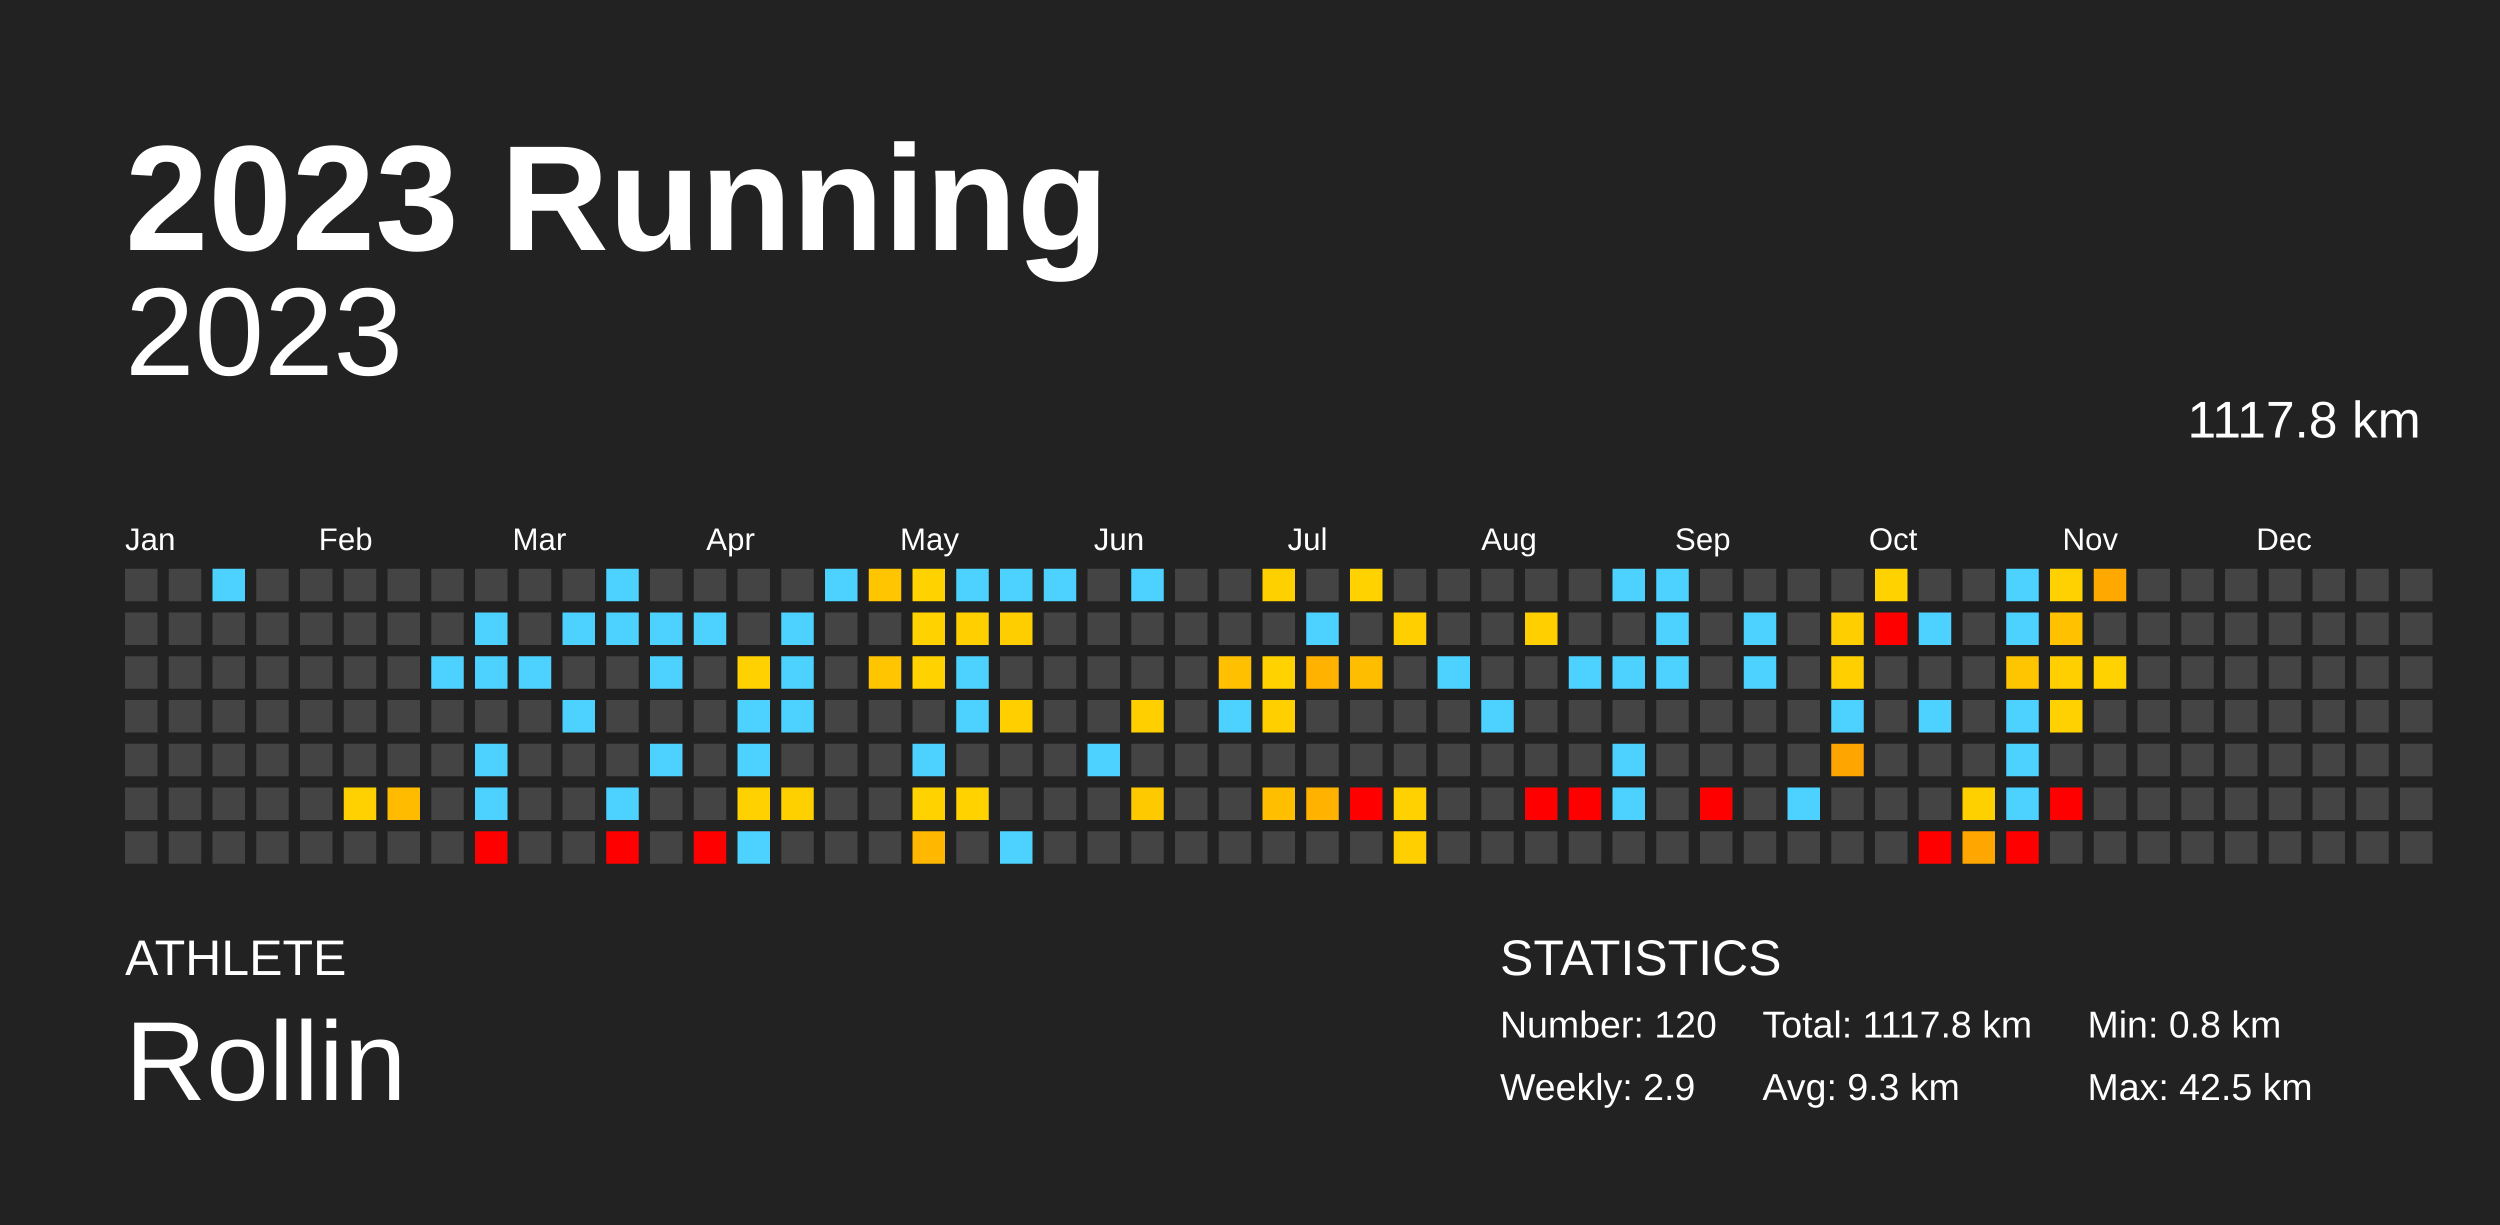
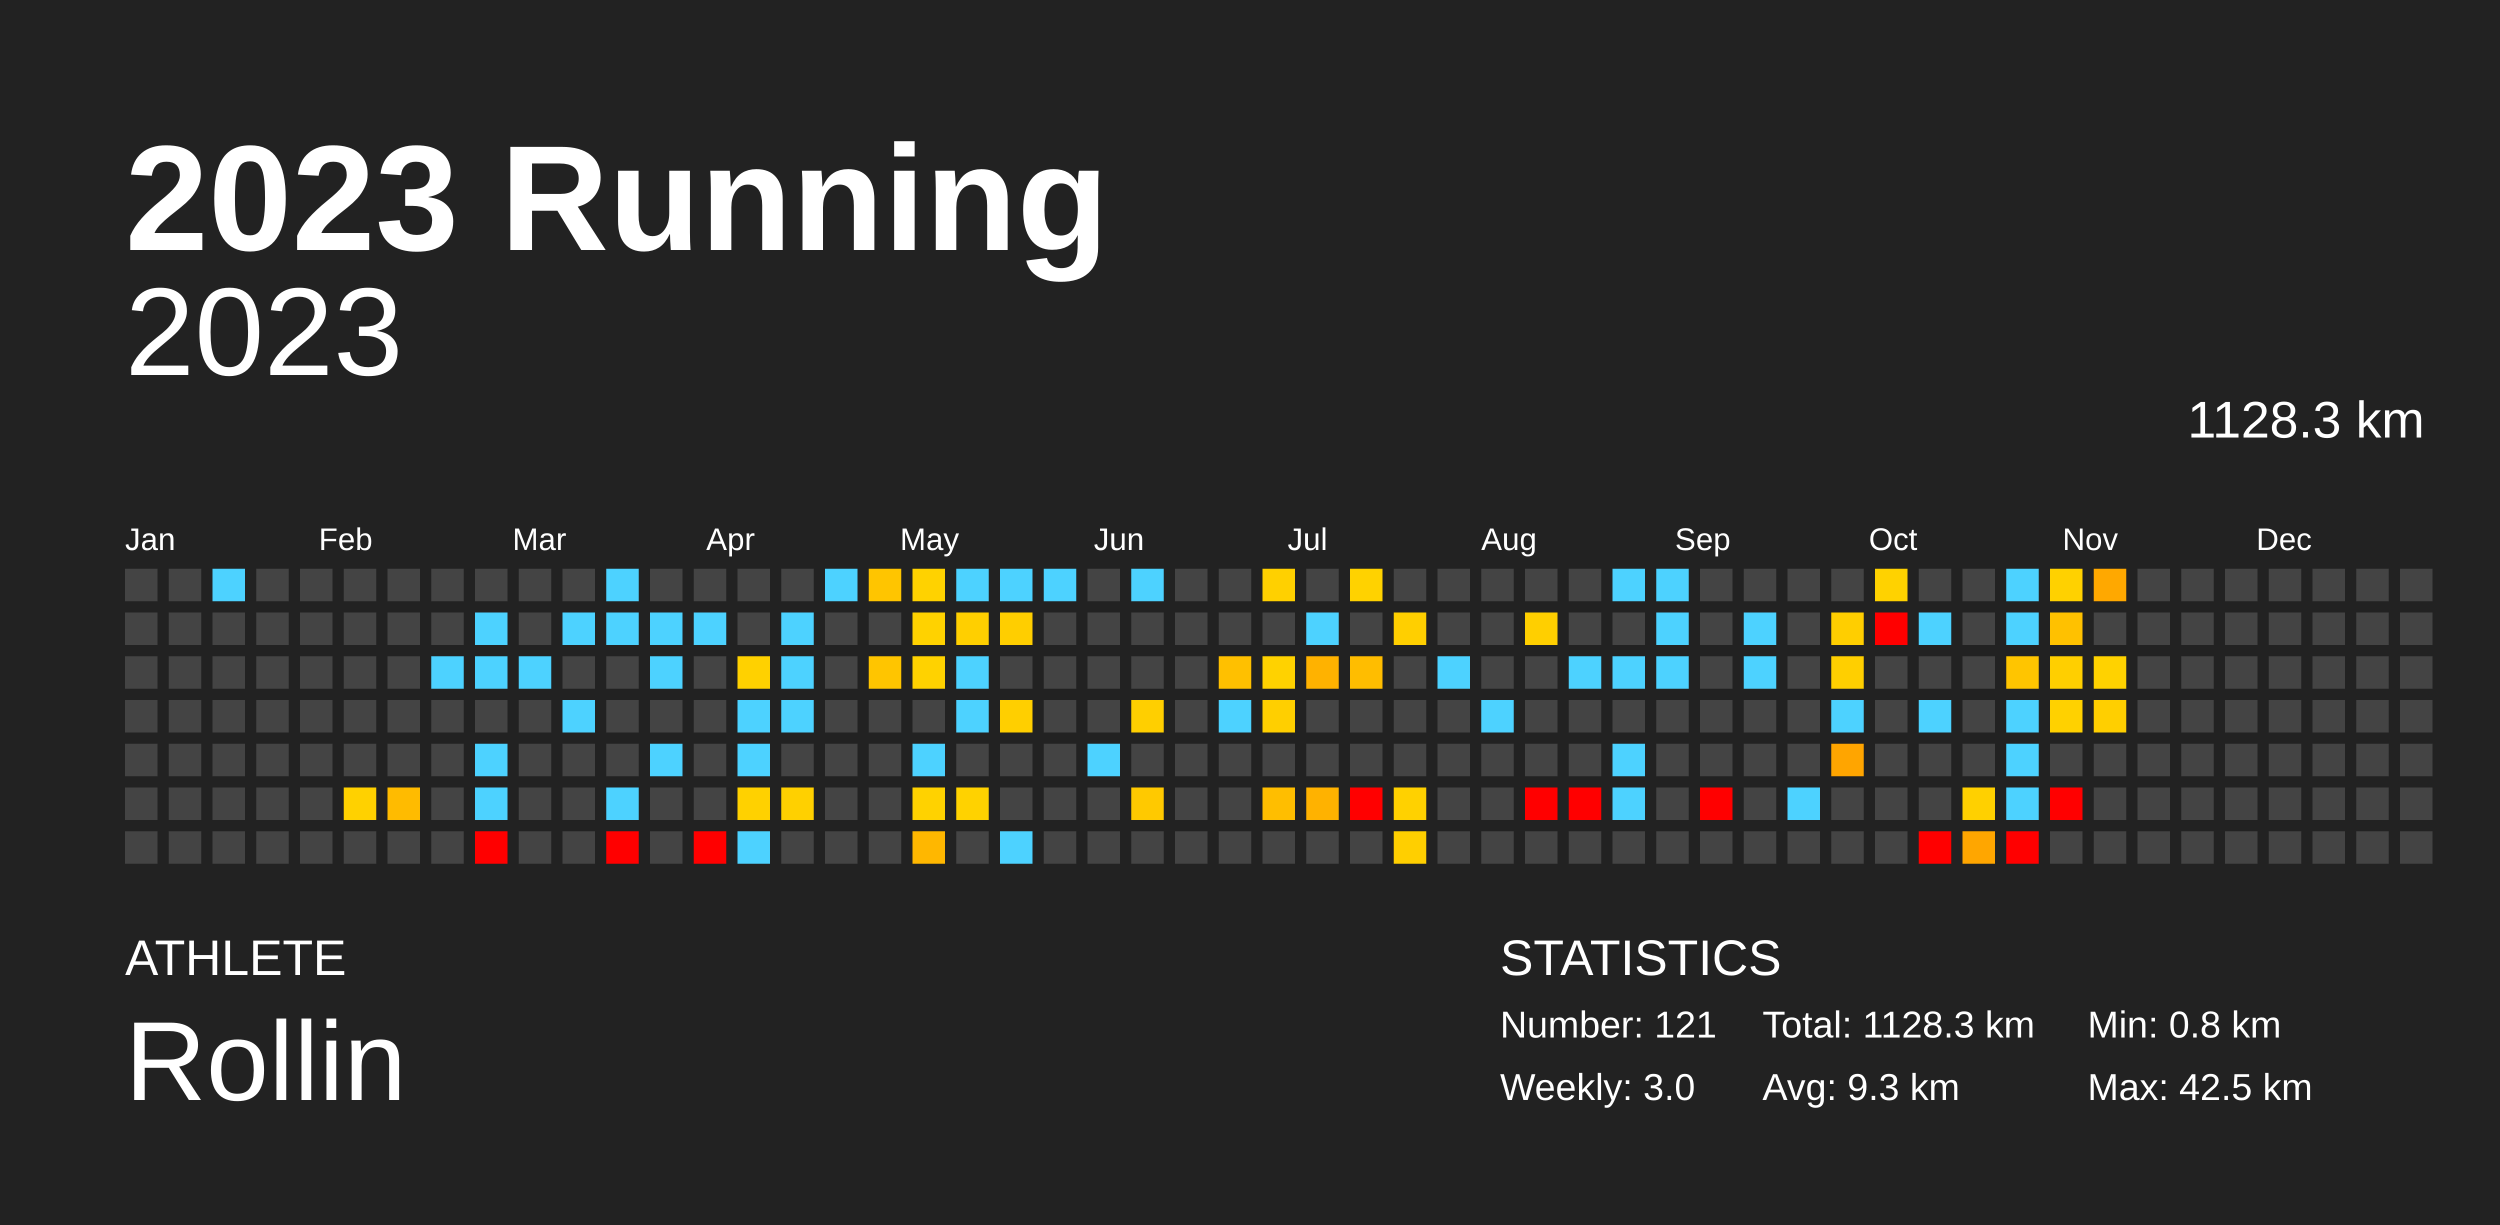
<svg xmlns="http://www.w3.org/2000/svg" baseProfile="full" height="98mm" version="1.1" viewBox="0,0,200,98" width="200mm">
  <defs />
  <rect fill="#222222" height="98" width="200" x="0" y="0" />
  <text fill="#FFFFFF" style="font-size:12px; font-family:Arial; font-weight:bold;" x="10" y="20">2023 Running</text>
  <text fill="#FFFFFF" style="font-size:4px; font-family:Arial" x="10" y="78">ATHLETE</text>
  <text fill="#FFFFFF" style="font-size:9px; font-family:Arial" x="10" y="88">Rollin</text>
  <text fill="#FFFFFF" style="font-size:4px; font-family:Arial" x="120" y="78">STATISTICS</text>
-   <text fill="#FFFFFF" style="font-size:3px; font-family:Arial" x="120" y="83">Number: 120</text>
-   <text fill="#FFFFFF" style="font-size:3px; font-family:Arial" x="120" y="88">Weekly: 2.9</text>
-   <text fill="#FFFFFF" style="font-size:3px; font-family:Arial" x="141" y="83">Total: 1117.8 km</text>
+   <text fill="#FFFFFF" style="font-size:3px; font-family:Arial" x="120" y="83">Number: 121</text>
+   <text fill="#FFFFFF" style="font-size:3px; font-family:Arial" x="120" y="88">Weekly: 3.0</text>
+   <text fill="#FFFFFF" style="font-size:3px; font-family:Arial" x="141" y="83">Total: 1128.3 km</text>
  <text fill="#FFFFFF" style="font-size:3px; font-family:Arial" x="141" y="88">Avg: 9.3 km</text>
  <text fill="#FFFFFF" style="font-size:3px; font-family:Arial" x="167" y="83">Min: 0.8 km</text>
  <text fill="#FFFFFF" style="font-size:3px; font-family:Arial" x="167" y="88">Max: 42.5 km</text>
  <text alignment-baseline="hanging" fill="#FFFFFF" style="font-size:10.0px; font-family:Arial;" x="10" y="30">2023</text>
-   <text alignment-baseline="hanging" fill="#FFFFFF" style="font-size:4.125px; font-family:Arial;" x="175" y="35">1117.8 km</text>
+   <text alignment-baseline="hanging" fill="#FFFFFF" style="font-size:4.125px; font-family:Arial;" x="175" y="35">1128.3 km</text>
  <text fill="#FFFFFF" style="font-size:2.5px; font-family:Arial" x="10.0" y="44">Jan</text>
  <text fill="#FFFFFF" style="font-size:2.5px; font-family:Arial" x="25.5" y="44">Feb</text>
  <text fill="#FFFFFF" style="font-size:2.5px; font-family:Arial" x="41.0" y="44">Mar</text>
  <text fill="#FFFFFF" style="font-size:2.5px; font-family:Arial" x="56.5" y="44">Apr</text>
  <text fill="#FFFFFF" style="font-size:2.5px; font-family:Arial" x="72.0" y="44">May</text>
  <text fill="#FFFFFF" style="font-size:2.5px; font-family:Arial" x="87.5" y="44">Jun</text>
  <text fill="#FFFFFF" style="font-size:2.5px; font-family:Arial" x="103.0" y="44">Jul</text>
  <text fill="#FFFFFF" style="font-size:2.5px; font-family:Arial" x="118.5" y="44">Aug</text>
  <text fill="#FFFFFF" style="font-size:2.5px; font-family:Arial" x="134.0" y="44">Sep</text>
  <text fill="#FFFFFF" style="font-size:2.5px; font-family:Arial" x="149.5" y="44">Oct</text>
  <text fill="#FFFFFF" style="font-size:2.5px; font-family:Arial" x="165.0" y="44">Nov</text>
  <text fill="#FFFFFF" style="font-size:2.5px; font-family:Arial" x="180.5" y="44">Dec</text>
  <rect fill="#444444" height="2.6" width="2.6" x="10.0" y="45.5" />
  <rect fill="#444444" height="2.6" width="2.6" x="10.0" y="49.0" />
  <rect fill="#444444" height="2.6" width="2.6" x="10.0" y="52.5" />
  <rect fill="#444444" height="2.6" width="2.6" x="10.0" y="56.0" />
  <rect fill="#444444" height="2.6" width="2.6" x="10.0" y="59.5" />
  <rect fill="#444444" height="2.6" width="2.6" x="10.0" y="63.0" />
  <rect fill="#444444" height="2.6" width="2.6" x="10.0" y="66.5" />
  <rect fill="#444444" height="2.6" width="2.6" x="13.5" y="45.5" />
  <rect fill="#444444" height="2.6" width="2.6" x="13.5" y="49.0" />
  <rect fill="#444444" height="2.6" width="2.6" x="13.5" y="52.5" />
  <rect fill="#444444" height="2.6" width="2.6" x="13.5" y="56.0" />
  <rect fill="#444444" height="2.6" width="2.6" x="13.5" y="59.5" />
  <rect fill="#444444" height="2.6" width="2.6" x="13.5" y="63.0" />
  <rect fill="#444444" height="2.6" width="2.6" x="13.5" y="66.5" />
  <rect fill="#4dd2ff" height="2.6" width="2.6" x="17.0" y="45.5" />
  <rect fill="#444444" height="2.6" width="2.6" x="17.0" y="49.0" />
  <rect fill="#444444" height="2.6" width="2.6" x="17.0" y="52.5" />
  <rect fill="#444444" height="2.6" width="2.6" x="17.0" y="56.0" />
  <rect fill="#444444" height="2.6" width="2.6" x="17.0" y="59.5" />
  <rect fill="#444444" height="2.6" width="2.6" x="17.0" y="63.0" />
  <rect fill="#444444" height="2.6" width="2.6" x="17.0" y="66.5" />
  <rect fill="#444444" height="2.6" width="2.6" x="20.5" y="45.5" />
  <rect fill="#444444" height="2.6" width="2.6" x="20.5" y="49.0" />
  <rect fill="#444444" height="2.6" width="2.6" x="20.5" y="52.5" />
  <rect fill="#444444" height="2.6" width="2.6" x="20.5" y="56.0" />
  <rect fill="#444444" height="2.6" width="2.6" x="20.5" y="59.5" />
  <rect fill="#444444" height="2.6" width="2.6" x="20.5" y="63.0" />
  <rect fill="#444444" height="2.6" width="2.6" x="20.5" y="66.5" />
  <rect fill="#444444" height="2.6" width="2.6" x="24.0" y="45.5" />
  <rect fill="#444444" height="2.6" width="2.6" x="24.0" y="49.0" />
  <rect fill="#444444" height="2.6" width="2.6" x="24.0" y="52.5" />
  <rect fill="#444444" height="2.6" width="2.6" x="24.0" y="56.0" />
  <rect fill="#444444" height="2.6" width="2.6" x="24.0" y="59.5" />
  <rect fill="#444444" height="2.6" width="2.6" x="24.0" y="63.0" />
  <rect fill="#444444" height="2.6" width="2.6" x="24.0" y="66.5" />
  <rect fill="#444444" height="2.6" width="2.6" x="27.5" y="45.5" />
  <rect fill="#444444" height="2.6" width="2.6" x="27.5" y="49.0" />
  <rect fill="#444444" height="2.6" width="2.6" x="27.5" y="52.5" />
  <rect fill="#444444" height="2.6" width="2.6" x="27.5" y="56.0" />
  <rect fill="#444444" height="2.6" width="2.6" x="27.5" y="59.5" />
  <rect fill="#ffd100" height="2.6" width="2.6" x="27.5" y="63.0" />
  <rect fill="#444444" height="2.6" width="2.6" x="27.5" y="66.5" />
  <rect fill="#444444" height="2.6" width="2.6" x="31.0" y="45.5" />
  <rect fill="#444444" height="2.6" width="2.6" x="31.0" y="49.0" />
  <rect fill="#444444" height="2.6" width="2.6" x="31.0" y="52.5" />
  <rect fill="#444444" height="2.6" width="2.6" x="31.0" y="56.0" />
  <rect fill="#444444" height="2.6" width="2.6" x="31.0" y="59.5" />
  <rect fill="#ffbb00" height="2.6" width="2.6" x="31.0" y="63.0" />
  <rect fill="#444444" height="2.6" width="2.6" x="31.0" y="66.5" />
  <rect fill="#444444" height="2.6" width="2.6" x="34.5" y="45.5" />
  <rect fill="#444444" height="2.6" width="2.6" x="34.5" y="49.0" />
  <rect fill="#4dd2ff" height="2.6" width="2.6" x="34.5" y="52.5" />
  <rect fill="#444444" height="2.6" width="2.6" x="34.5" y="56.0" />
  <rect fill="#444444" height="2.6" width="2.6" x="34.5" y="59.5" />
  <rect fill="#444444" height="2.6" width="2.6" x="34.5" y="63.0" />
  <rect fill="#444444" height="2.6" width="2.6" x="34.5" y="66.5" />
  <rect fill="#444444" height="2.6" width="2.6" x="38.0" y="45.5" />
  <rect fill="#4dd2ff" height="2.6" width="2.6" x="38.0" y="49.0" />
  <rect fill="#4dd2ff" height="2.6" width="2.6" x="38.0" y="52.5" />
  <rect fill="#444444" height="2.6" width="2.6" x="38.0" y="56.0" />
  <rect fill="#4dd2ff" height="2.6" width="2.6" x="38.0" y="59.5" />
  <rect fill="#4dd2ff" height="2.6" width="2.6" x="38.0" y="63.0" />
  <rect fill="red" height="2.6" width="2.6" x="38.0" y="66.5" />
  <rect fill="#444444" height="2.6" width="2.6" x="41.5" y="45.5" />
  <rect fill="#444444" height="2.6" width="2.6" x="41.5" y="49.0" />
  <rect fill="#4dd2ff" height="2.6" width="2.6" x="41.5" y="52.5" />
  <rect fill="#444444" height="2.6" width="2.6" x="41.5" y="56.0" />
  <rect fill="#444444" height="2.6" width="2.6" x="41.5" y="59.5" />
  <rect fill="#444444" height="2.6" width="2.6" x="41.5" y="63.0" />
  <rect fill="#444444" height="2.6" width="2.6" x="41.5" y="66.5" />
  <rect fill="#444444" height="2.6" width="2.6" x="45.0" y="45.5" />
  <rect fill="#4dd2ff" height="2.6" width="2.6" x="45.0" y="49.0" />
  <rect fill="#444444" height="2.6" width="2.6" x="45.0" y="52.5" />
  <rect fill="#4dd2ff" height="2.6" width="2.6" x="45.0" y="56.0" />
  <rect fill="#444444" height="2.6" width="2.6" x="45.0" y="59.5" />
  <rect fill="#444444" height="2.6" width="2.6" x="45.0" y="63.0" />
  <rect fill="#444444" height="2.6" width="2.6" x="45.0" y="66.5" />
  <rect fill="#4dd2ff" height="2.6" width="2.6" x="48.5" y="45.5" />
  <rect fill="#4dd2ff" height="2.6" width="2.6" x="48.5" y="49.0" />
  <rect fill="#444444" height="2.6" width="2.6" x="48.5" y="52.5" />
  <rect fill="#444444" height="2.6" width="2.6" x="48.5" y="56.0" />
  <rect fill="#444444" height="2.6" width="2.6" x="48.5" y="59.5" />
  <rect fill="#4dd2ff" height="2.6" width="2.6" x="48.5" y="63.0" />
  <rect fill="red" height="2.6" width="2.6" x="48.5" y="66.5" />
  <rect fill="#444444" height="2.6" width="2.6" x="52.0" y="45.5" />
  <rect fill="#4dd2ff" height="2.6" width="2.6" x="52.0" y="49.0" />
  <rect fill="#4dd2ff" height="2.6" width="2.6" x="52.0" y="52.5" />
  <rect fill="#444444" height="2.6" width="2.6" x="52.0" y="56.0" />
  <rect fill="#4dd2ff" height="2.6" width="2.6" x="52.0" y="59.5" />
  <rect fill="#444444" height="2.6" width="2.6" x="52.0" y="63.0" />
  <rect fill="#444444" height="2.6" width="2.6" x="52.0" y="66.5" />
  <rect fill="#444444" height="2.6" width="2.6" x="55.5" y="45.5" />
  <rect fill="#4dd2ff" height="2.6" width="2.6" x="55.5" y="49.0" />
  <rect fill="#444444" height="2.6" width="2.6" x="55.5" y="52.5" />
  <rect fill="#444444" height="2.6" width="2.6" x="55.5" y="56.0" />
  <rect fill="#444444" height="2.6" width="2.6" x="55.5" y="59.5" />
  <rect fill="#444444" height="2.6" width="2.6" x="55.5" y="63.0" />
  <rect fill="red" height="2.6" width="2.6" x="55.5" y="66.5" />
  <rect fill="#444444" height="2.6" width="2.6" x="59.0" y="45.5" />
  <rect fill="#444444" height="2.6" width="2.6" x="59.0" y="49.0" />
  <rect fill="#ffd100" height="2.6" width="2.6" x="59.0" y="52.5" />
  <rect fill="#4dd2ff" height="2.6" width="2.6" x="59.0" y="56.0" />
  <rect fill="#4dd2ff" height="2.6" width="2.6" x="59.0" y="59.5" />
  <rect fill="#ffd100" height="2.6" width="2.6" x="59.0" y="63.0" />
  <rect fill="#4dd2ff" height="2.6" width="2.6" x="59.0" y="66.5" />
  <rect fill="#444444" height="2.6" width="2.6" x="62.5" y="45.5" />
  <rect fill="#4dd2ff" height="2.6" width="2.6" x="62.5" y="49.0" />
  <rect fill="#4dd2ff" height="2.6" width="2.6" x="62.5" y="52.5" />
  <rect fill="#4dd2ff" height="2.6" width="2.6" x="62.5" y="56.0" />
  <rect fill="#444444" height="2.6" width="2.6" x="62.5" y="59.5" />
  <rect fill="#ffd000" height="2.6" width="2.6" x="62.5" y="63.0" />
  <rect fill="#444444" height="2.6" width="2.6" x="62.5" y="66.5" />
  <rect fill="#4dd2ff" height="2.6" width="2.6" x="66.0" y="45.5" />
  <rect fill="#444444" height="2.6" width="2.6" x="66.0" y="49.0" />
  <rect fill="#444444" height="2.6" width="2.6" x="66.0" y="52.5" />
  <rect fill="#444444" height="2.6" width="2.6" x="66.0" y="56.0" />
  <rect fill="#444444" height="2.6" width="2.6" x="66.0" y="59.5" />
  <rect fill="#444444" height="2.6" width="2.6" x="66.0" y="63.0" />
  <rect fill="#444444" height="2.6" width="2.6" x="66.0" y="66.5" />
  <rect fill="#ffc500" height="2.6" width="2.6" x="69.5" y="45.5" />
  <rect fill="#444444" height="2.6" width="2.6" x="69.5" y="49.0" />
  <rect fill="#ffc500" height="2.6" width="2.6" x="69.5" y="52.5" />
  <rect fill="#444444" height="2.6" width="2.6" x="69.5" y="56.0" />
  <rect fill="#444444" height="2.6" width="2.6" x="69.5" y="59.5" />
  <rect fill="#444444" height="2.6" width="2.6" x="69.5" y="63.0" />
  <rect fill="#444444" height="2.6" width="2.6" x="69.5" y="66.5" />
  <rect fill="#ffd200" height="2.6" width="2.6" x="73.0" y="45.5" />
  <rect fill="#ffd200" height="2.6" width="2.6" x="73.0" y="49.0" />
  <rect fill="#ffd200" height="2.6" width="2.6" x="73.0" y="52.5" />
  <rect fill="#444444" height="2.6" width="2.6" x="73.0" y="56.0" />
  <rect fill="#4dd2ff" height="2.6" width="2.6" x="73.0" y="59.5" />
  <rect fill="#ffd200" height="2.6" width="2.6" x="73.0" y="63.0" />
  <rect fill="#ffb700" height="2.6" width="2.6" x="73.0" y="66.5" />
  <rect fill="#4dd2ff" height="2.6" width="2.6" x="76.5" y="45.5" />
  <rect fill="#ffcf00" height="2.6" width="2.6" x="76.5" y="49.0" />
  <rect fill="#4dd2ff" height="2.6" width="2.6" x="76.5" y="52.5" />
  <rect fill="#4dd2ff" height="2.6" width="2.6" x="76.5" y="56.0" />
  <rect fill="#444444" height="2.6" width="2.6" x="76.5" y="59.5" />
  <rect fill="#ffd200" height="2.6" width="2.6" x="76.5" y="63.0" />
  <rect fill="#444444" height="2.6" width="2.6" x="76.5" y="66.5" />
  <rect fill="#4dd2ff" height="2.6" width="2.6" x="80.0" y="45.5" />
  <rect fill="#ffce00" height="2.6" width="2.6" x="80.0" y="49.0" />
  <rect fill="#444444" height="2.6" width="2.6" x="80.0" y="52.5" />
  <rect fill="#ffcf00" height="2.6" width="2.6" x="80.0" y="56.0" />
  <rect fill="#444444" height="2.6" width="2.6" x="80.0" y="59.5" />
  <rect fill="#444444" height="2.6" width="2.6" x="80.0" y="63.0" />
  <rect fill="#4dd2ff" height="2.6" width="2.6" x="80.0" y="66.5" />
  <rect fill="#4dd2ff" height="2.6" width="2.6" x="83.5" y="45.5" />
  <rect fill="#444444" height="2.6" width="2.6" x="83.5" y="49.0" />
  <rect fill="#444444" height="2.6" width="2.6" x="83.5" y="52.5" />
  <rect fill="#444444" height="2.6" width="2.6" x="83.5" y="56.0" />
  <rect fill="#444444" height="2.6" width="2.6" x="83.5" y="59.5" />
  <rect fill="#444444" height="2.6" width="2.6" x="83.5" y="63.0" />
  <rect fill="#444444" height="2.6" width="2.6" x="83.5" y="66.5" />
  <rect fill="#444444" height="2.6" width="2.6" x="87.0" y="45.5" />
  <rect fill="#444444" height="2.6" width="2.6" x="87.0" y="49.0" />
  <rect fill="#444444" height="2.6" width="2.6" x="87.0" y="52.5" />
  <rect fill="#444444" height="2.6" width="2.6" x="87.0" y="56.0" />
  <rect fill="#4dd2ff" height="2.6" width="2.6" x="87.0" y="59.5" />
  <rect fill="#444444" height="2.6" width="2.6" x="87.0" y="63.0" />
  <rect fill="#444444" height="2.6" width="2.6" x="87.0" y="66.5" />
  <rect fill="#4dd2ff" height="2.6" width="2.6" x="90.5" y="45.5" />
  <rect fill="#444444" height="2.6" width="2.6" x="90.5" y="49.0" />
  <rect fill="#444444" height="2.6" width="2.6" x="90.5" y="52.5" />
  <rect fill="#ffcf00" height="2.6" width="2.6" x="90.5" y="56.0" />
  <rect fill="#444444" height="2.6" width="2.6" x="90.5" y="59.5" />
  <rect fill="#ffc900" height="2.6" width="2.6" x="90.5" y="63.0" />
  <rect fill="#444444" height="2.6" width="2.6" x="90.5" y="66.5" />
  <rect fill="#444444" height="2.6" width="2.6" x="94.0" y="45.5" />
  <rect fill="#444444" height="2.6" width="2.6" x="94.0" y="49.0" />
  <rect fill="#444444" height="2.6" width="2.6" x="94.0" y="52.5" />
  <rect fill="#444444" height="2.6" width="2.6" x="94.0" y="56.0" />
  <rect fill="#444444" height="2.6" width="2.6" x="94.0" y="59.5" />
  <rect fill="#444444" height="2.6" width="2.6" x="94.0" y="63.0" />
  <rect fill="#444444" height="2.6" width="2.6" x="94.0" y="66.5" />
  <rect fill="#444444" height="2.6" width="2.6" x="97.5" y="45.5" />
  <rect fill="#444444" height="2.6" width="2.6" x="97.5" y="49.0" />
  <rect fill="#ffc000" height="2.6" width="2.6" x="97.5" y="52.5" />
  <rect fill="#4dd2ff" height="2.6" width="2.6" x="97.5" y="56.0" />
  <rect fill="#444444" height="2.6" width="2.6" x="97.5" y="59.5" />
  <rect fill="#444444" height="2.6" width="2.6" x="97.5" y="63.0" />
  <rect fill="#444444" height="2.6" width="2.6" x="97.5" y="66.5" />
  <rect fill="#ffd000" height="2.6" width="2.6" x="101.0" y="45.5" />
  <rect fill="#444444" height="2.6" width="2.6" x="101.0" y="49.0" />
  <rect fill="#ffd200" height="2.6" width="2.6" x="101.0" y="52.5" />
  <rect fill="#ffcf00" height="2.6" width="2.6" x="101.0" y="56.0" />
  <rect fill="#444444" height="2.6" width="2.6" x="101.0" y="59.5" />
  <rect fill="#ffbe00" height="2.6" width="2.6" x="101.0" y="63.0" />
  <rect fill="#444444" height="2.6" width="2.6" x="101.0" y="66.5" />
  <rect fill="#444444" height="2.6" width="2.6" x="104.5" y="45.5" />
  <rect fill="#4dd2ff" height="2.6" width="2.6" x="104.5" y="49.0" />
  <rect fill="#ffb200" height="2.6" width="2.6" x="104.5" y="52.5" />
  <rect fill="#444444" height="2.6" width="2.6" x="104.5" y="56.0" />
  <rect fill="#444444" height="2.6" width="2.6" x="104.5" y="59.5" />
  <rect fill="#ffb200" height="2.6" width="2.6" x="104.5" y="63.0" />
  <rect fill="#444444" height="2.6" width="2.6" x="104.5" y="66.5" />
  <rect fill="#ffd200" height="2.6" width="2.6" x="108.0" y="45.5" />
  <rect fill="#444444" height="2.6" width="2.6" x="108.0" y="49.0" />
  <rect fill="#ffbd00" height="2.6" width="2.6" x="108.0" y="52.5" />
  <rect fill="#444444" height="2.6" width="2.6" x="108.0" y="56.0" />
  <rect fill="#444444" height="2.6" width="2.6" x="108.0" y="59.5" />
  <rect fill="red" height="2.6" width="2.6" x="108.0" y="63.0" />
  <rect fill="#444444" height="2.6" width="2.6" x="108.0" y="66.5" />
  <rect fill="#444444" height="2.6" width="2.6" x="111.5" y="45.5" />
  <rect fill="#ffcf00" height="2.6" width="2.6" x="111.5" y="49.0" />
  <rect fill="#444444" height="2.6" width="2.6" x="111.5" y="52.5" />
  <rect fill="#444444" height="2.6" width="2.6" x="111.5" y="56.0" />
  <rect fill="#444444" height="2.6" width="2.6" x="111.5" y="59.5" />
  <rect fill="#ffd100" height="2.6" width="2.6" x="111.5" y="63.0" />
  <rect fill="#ffcf00" height="2.6" width="2.6" x="111.5" y="66.5" />
  <rect fill="#444444" height="2.6" width="2.6" x="115.0" y="45.5" />
  <rect fill="#444444" height="2.6" width="2.6" x="115.0" y="49.0" />
  <rect fill="#4dd2ff" height="2.6" width="2.6" x="115.0" y="52.5" />
  <rect fill="#444444" height="2.6" width="2.6" x="115.0" y="56.0" />
  <rect fill="#444444" height="2.6" width="2.6" x="115.0" y="59.5" />
  <rect fill="#444444" height="2.6" width="2.6" x="115.0" y="63.0" />
  <rect fill="#444444" height="2.6" width="2.6" x="115.0" y="66.5" />
  <rect fill="#444444" height="2.6" width="2.6" x="118.5" y="45.5" />
  <rect fill="#444444" height="2.6" width="2.6" x="118.5" y="49.0" />
  <rect fill="#444444" height="2.6" width="2.6" x="118.5" y="52.5" />
  <rect fill="#4dd2ff" height="2.6" width="2.6" x="118.5" y="56.0" />
  <rect fill="#444444" height="2.6" width="2.6" x="118.5" y="59.5" />
  <rect fill="#444444" height="2.6" width="2.6" x="118.5" y="63.0" />
  <rect fill="#444444" height="2.6" width="2.6" x="118.5" y="66.5" />
  <rect fill="#444444" height="2.6" width="2.6" x="122.0" y="45.5" />
  <rect fill="#ffcf00" height="2.6" width="2.6" x="122.0" y="49.0" />
  <rect fill="#444444" height="2.6" width="2.6" x="122.0" y="52.5" />
  <rect fill="#444444" height="2.6" width="2.6" x="122.0" y="56.0" />
  <rect fill="#444444" height="2.6" width="2.6" x="122.0" y="59.5" />
  <rect fill="red" height="2.6" width="2.6" x="122.0" y="63.0" />
  <rect fill="#444444" height="2.6" width="2.6" x="122.0" y="66.5" />
  <rect fill="#444444" height="2.6" width="2.6" x="125.5" y="45.5" />
  <rect fill="#444444" height="2.6" width="2.6" x="125.5" y="49.0" />
  <rect fill="#4dd2ff" height="2.6" width="2.6" x="125.5" y="52.5" />
  <rect fill="#444444" height="2.6" width="2.6" x="125.5" y="56.0" />
  <rect fill="#444444" height="2.6" width="2.6" x="125.5" y="59.5" />
  <rect fill="red" height="2.6" width="2.6" x="125.5" y="63.0" />
  <rect fill="#444444" height="2.6" width="2.6" x="125.5" y="66.5" />
  <rect fill="#4dd2ff" height="2.6" width="2.6" x="129.0" y="45.5" />
  <rect fill="#444444" height="2.6" width="2.6" x="129.0" y="49.0" />
  <rect fill="#4dd2ff" height="2.6" width="2.6" x="129.0" y="52.5" />
  <rect fill="#444444" height="2.6" width="2.6" x="129.0" y="56.0" />
  <rect fill="#4dd2ff" height="2.6" width="2.6" x="129.0" y="59.5" />
  <rect fill="#4dd2ff" height="2.6" width="2.6" x="129.0" y="63.0" />
  <rect fill="#444444" height="2.6" width="2.6" x="129.0" y="66.5" />
  <rect fill="#4dd2ff" height="2.6" width="2.6" x="132.5" y="45.5" />
  <rect fill="#4dd2ff" height="2.6" width="2.6" x="132.5" y="49.0" />
  <rect fill="#4dd2ff" height="2.6" width="2.6" x="132.5" y="52.5" />
  <rect fill="#444444" height="2.6" width="2.6" x="132.5" y="56.0" />
  <rect fill="#444444" height="2.6" width="2.6" x="132.5" y="59.5" />
  <rect fill="#444444" height="2.6" width="2.6" x="132.5" y="63.0" />
  <rect fill="#444444" height="2.6" width="2.6" x="132.5" y="66.5" />
  <rect fill="#444444" height="2.6" width="2.6" x="136.0" y="45.5" />
  <rect fill="#444444" height="2.6" width="2.6" x="136.0" y="49.0" />
  <rect fill="#444444" height="2.6" width="2.6" x="136.0" y="52.5" />
  <rect fill="#444444" height="2.6" width="2.6" x="136.0" y="56.0" />
  <rect fill="#444444" height="2.6" width="2.6" x="136.0" y="59.5" />
  <rect fill="red" height="2.6" width="2.6" x="136.0" y="63.0" />
  <rect fill="#444444" height="2.6" width="2.6" x="136.0" y="66.5" />
  <rect fill="#444444" height="2.6" width="2.6" x="139.5" y="45.5" />
  <rect fill="#4dd2ff" height="2.6" width="2.6" x="139.5" y="49.0" />
  <rect fill="#4dd2ff" height="2.6" width="2.6" x="139.5" y="52.5" />
  <rect fill="#444444" height="2.6" width="2.6" x="139.5" y="56.0" />
  <rect fill="#444444" height="2.6" width="2.6" x="139.5" y="59.5" />
  <rect fill="#444444" height="2.6" width="2.6" x="139.5" y="63.0" />
  <rect fill="#444444" height="2.6" width="2.6" x="139.5" y="66.5" />
  <rect fill="#444444" height="2.6" width="2.6" x="143.0" y="45.5" />
  <rect fill="#444444" height="2.6" width="2.6" x="143.0" y="49.0" />
  <rect fill="#444444" height="2.6" width="2.6" x="143.0" y="52.5" />
  <rect fill="#444444" height="2.6" width="2.6" x="143.0" y="56.0" />
  <rect fill="#444444" height="2.6" width="2.6" x="143.0" y="59.5" />
  <rect fill="#4dd2ff" height="2.6" width="2.6" x="143.0" y="63.0" />
  <rect fill="#444444" height="2.6" width="2.6" x="143.0" y="66.5" />
  <rect fill="#444444" height="2.6" width="2.6" x="146.5" y="45.5" />
  <rect fill="#ffce00" height="2.6" width="2.6" x="146.5" y="49.0" />
  <rect fill="#ffcf00" height="2.6" width="2.6" x="146.5" y="52.5" />
  <rect fill="#4dd2ff" height="2.6" width="2.6" x="146.5" y="56.0" />
  <rect fill="#ffa500" height="2.6" width="2.6" x="146.5" y="59.5" />
  <rect fill="#444444" height="2.6" width="2.6" x="146.5" y="63.0" />
  <rect fill="#444444" height="2.6" width="2.6" x="146.5" y="66.5" />
  <rect fill="#ffd200" height="2.6" width="2.6" x="150.0" y="45.5" />
  <rect fill="red" height="2.6" width="2.6" x="150.0" y="49.0" />
  <rect fill="#444444" height="2.6" width="2.6" x="150.0" y="52.5" />
  <rect fill="#444444" height="2.6" width="2.6" x="150.0" y="56.0" />
  <rect fill="#444444" height="2.6" width="2.6" x="150.0" y="59.5" />
  <rect fill="#444444" height="2.6" width="2.6" x="150.0" y="63.0" />
  <rect fill="#444444" height="2.6" width="2.6" x="150.0" y="66.5" />
  <rect fill="#444444" height="2.6" width="2.6" x="153.5" y="45.5" />
  <rect fill="#4dd2ff" height="2.6" width="2.6" x="153.5" y="49.0" />
  <rect fill="#444444" height="2.6" width="2.6" x="153.5" y="52.5" />
  <rect fill="#4dd2ff" height="2.6" width="2.6" x="153.5" y="56.0" />
  <rect fill="#444444" height="2.6" width="2.6" x="153.5" y="59.5" />
  <rect fill="#444444" height="2.6" width="2.6" x="153.5" y="63.0" />
  <rect fill="red" height="2.6" width="2.6" x="153.5" y="66.5" />
  <rect fill="#444444" height="2.6" width="2.6" x="157.0" y="45.5" />
  <rect fill="#444444" height="2.6" width="2.6" x="157.0" y="49.0" />
  <rect fill="#444444" height="2.6" width="2.6" x="157.0" y="52.5" />
  <rect fill="#444444" height="2.6" width="2.6" x="157.0" y="56.0" />
  <rect fill="#444444" height="2.6" width="2.6" x="157.0" y="59.5" />
  <rect fill="#ffd000" height="2.6" width="2.6" x="157.0" y="63.0" />
  <rect fill="#ffa600" height="2.6" width="2.6" x="157.0" y="66.5" />
  <rect fill="#4dd2ff" height="2.6" width="2.6" x="160.5" y="45.5" />
  <rect fill="#4dd2ff" height="2.6" width="2.6" x="160.5" y="49.0" />
  <rect fill="#ffc500" height="2.6" width="2.6" x="160.5" y="52.5" />
  <rect fill="#4dd2ff" height="2.6" width="2.6" x="160.5" y="56.0" />
  <rect fill="#4dd2ff" height="2.6" width="2.6" x="160.5" y="59.5" />
  <rect fill="#4dd2ff" height="2.6" width="2.6" x="160.5" y="63.0" />
  <rect fill="red" height="2.6" width="2.6" x="160.5" y="66.5" />
  <rect fill="#ffd100" height="2.6" width="2.6" x="164.0" y="45.5" />
  <rect fill="#ffc100" height="2.6" width="2.6" x="164.0" y="49.0" />
  <rect fill="#ffcf00" height="2.6" width="2.6" x="164.0" y="52.5" />
  <rect fill="#ffd100" height="2.6" width="2.6" x="164.0" y="56.0" />
  <rect fill="#444444" height="2.6" width="2.6" x="164.0" y="59.5" />
  <rect fill="red" height="2.6" width="2.6" x="164.0" y="63.0" />
  <rect fill="#444444" height="2.6" width="2.6" x="164.0" y="66.5" />
  <rect fill="#ffa800" height="2.6" width="2.6" x="167.5" y="45.5" />
  <rect fill="#444444" height="2.6" width="2.6" x="167.5" y="49.0" />
  <rect fill="#ffd200" height="2.6" width="2.6" x="167.5" y="52.5" />
-   <rect fill="#444444" height="2.6" width="2.6" x="167.5" y="56.0" />
+   <rect fill="#ffcf00" height="2.6" width="2.6" x="167.5" y="56.0" />
  <rect fill="#444444" height="2.6" width="2.6" x="167.5" y="59.5" />
  <rect fill="#444444" height="2.6" width="2.6" x="167.5" y="63.0" />
  <rect fill="#444444" height="2.6" width="2.6" x="167.5" y="66.5" />
  <rect fill="#444444" height="2.6" width="2.6" x="171.0" y="45.5" />
  <rect fill="#444444" height="2.6" width="2.6" x="171.0" y="49.0" />
  <rect fill="#444444" height="2.6" width="2.6" x="171.0" y="52.5" />
  <rect fill="#444444" height="2.6" width="2.6" x="171.0" y="56.0" />
  <rect fill="#444444" height="2.6" width="2.6" x="171.0" y="59.5" />
  <rect fill="#444444" height="2.6" width="2.6" x="171.0" y="63.0" />
  <rect fill="#444444" height="2.6" width="2.6" x="171.0" y="66.5" />
  <rect fill="#444444" height="2.6" width="2.6" x="174.5" y="45.5" />
  <rect fill="#444444" height="2.6" width="2.6" x="174.5" y="49.0" />
  <rect fill="#444444" height="2.6" width="2.6" x="174.5" y="52.5" />
  <rect fill="#444444" height="2.6" width="2.6" x="174.5" y="56.0" />
  <rect fill="#444444" height="2.6" width="2.6" x="174.5" y="59.5" />
  <rect fill="#444444" height="2.6" width="2.6" x="174.5" y="63.0" />
  <rect fill="#444444" height="2.6" width="2.6" x="174.5" y="66.5" />
  <rect fill="#444444" height="2.6" width="2.6" x="178.0" y="45.5" />
  <rect fill="#444444" height="2.6" width="2.6" x="178.0" y="49.0" />
  <rect fill="#444444" height="2.6" width="2.6" x="178.0" y="52.5" />
  <rect fill="#444444" height="2.6" width="2.6" x="178.0" y="56.0" />
  <rect fill="#444444" height="2.6" width="2.6" x="178.0" y="59.5" />
  <rect fill="#444444" height="2.6" width="2.6" x="178.0" y="63.0" />
  <rect fill="#444444" height="2.6" width="2.6" x="178.0" y="66.5" />
  <rect fill="#444444" height="2.6" width="2.6" x="181.5" y="45.5" />
  <rect fill="#444444" height="2.6" width="2.6" x="181.5" y="49.0" />
  <rect fill="#444444" height="2.6" width="2.6" x="181.5" y="52.5" />
  <rect fill="#444444" height="2.6" width="2.6" x="181.5" y="56.0" />
  <rect fill="#444444" height="2.6" width="2.6" x="181.5" y="59.5" />
  <rect fill="#444444" height="2.6" width="2.6" x="181.5" y="63.0" />
  <rect fill="#444444" height="2.6" width="2.6" x="181.5" y="66.5" />
  <rect fill="#444444" height="2.6" width="2.6" x="185.0" y="45.5" />
  <rect fill="#444444" height="2.6" width="2.6" x="185.0" y="49.0" />
  <rect fill="#444444" height="2.6" width="2.6" x="185.0" y="52.5" />
  <rect fill="#444444" height="2.6" width="2.6" x="185.0" y="56.0" />
  <rect fill="#444444" height="2.6" width="2.6" x="185.0" y="59.5" />
  <rect fill="#444444" height="2.6" width="2.6" x="185.0" y="63.0" />
  <rect fill="#444444" height="2.6" width="2.6" x="185.0" y="66.5" />
  <rect fill="#444444" height="2.6" width="2.6" x="188.5" y="45.5" />
  <rect fill="#444444" height="2.6" width="2.6" x="188.5" y="49.0" />
  <rect fill="#444444" height="2.6" width="2.6" x="188.5" y="52.5" />
  <rect fill="#444444" height="2.6" width="2.6" x="188.5" y="56.0" />
  <rect fill="#444444" height="2.6" width="2.6" x="188.5" y="59.5" />
  <rect fill="#444444" height="2.6" width="2.6" x="188.5" y="63.0" />
  <rect fill="#444444" height="2.6" width="2.6" x="188.5" y="66.5" />
  <rect fill="#444444" height="2.6" width="2.6" x="192.0" y="45.5" />
  <rect fill="#444444" height="2.6" width="2.6" x="192.0" y="49.0" />
  <rect fill="#444444" height="2.6" width="2.6" x="192.0" y="52.5" />
  <rect fill="#444444" height="2.6" width="2.6" x="192.0" y="56.0" />
  <rect fill="#444444" height="2.6" width="2.6" x="192.0" y="59.5" />
  <rect fill="#444444" height="2.6" width="2.6" x="192.0" y="63.0" />
  <rect fill="#444444" height="2.6" width="2.6" x="192.0" y="66.5" />
</svg>
